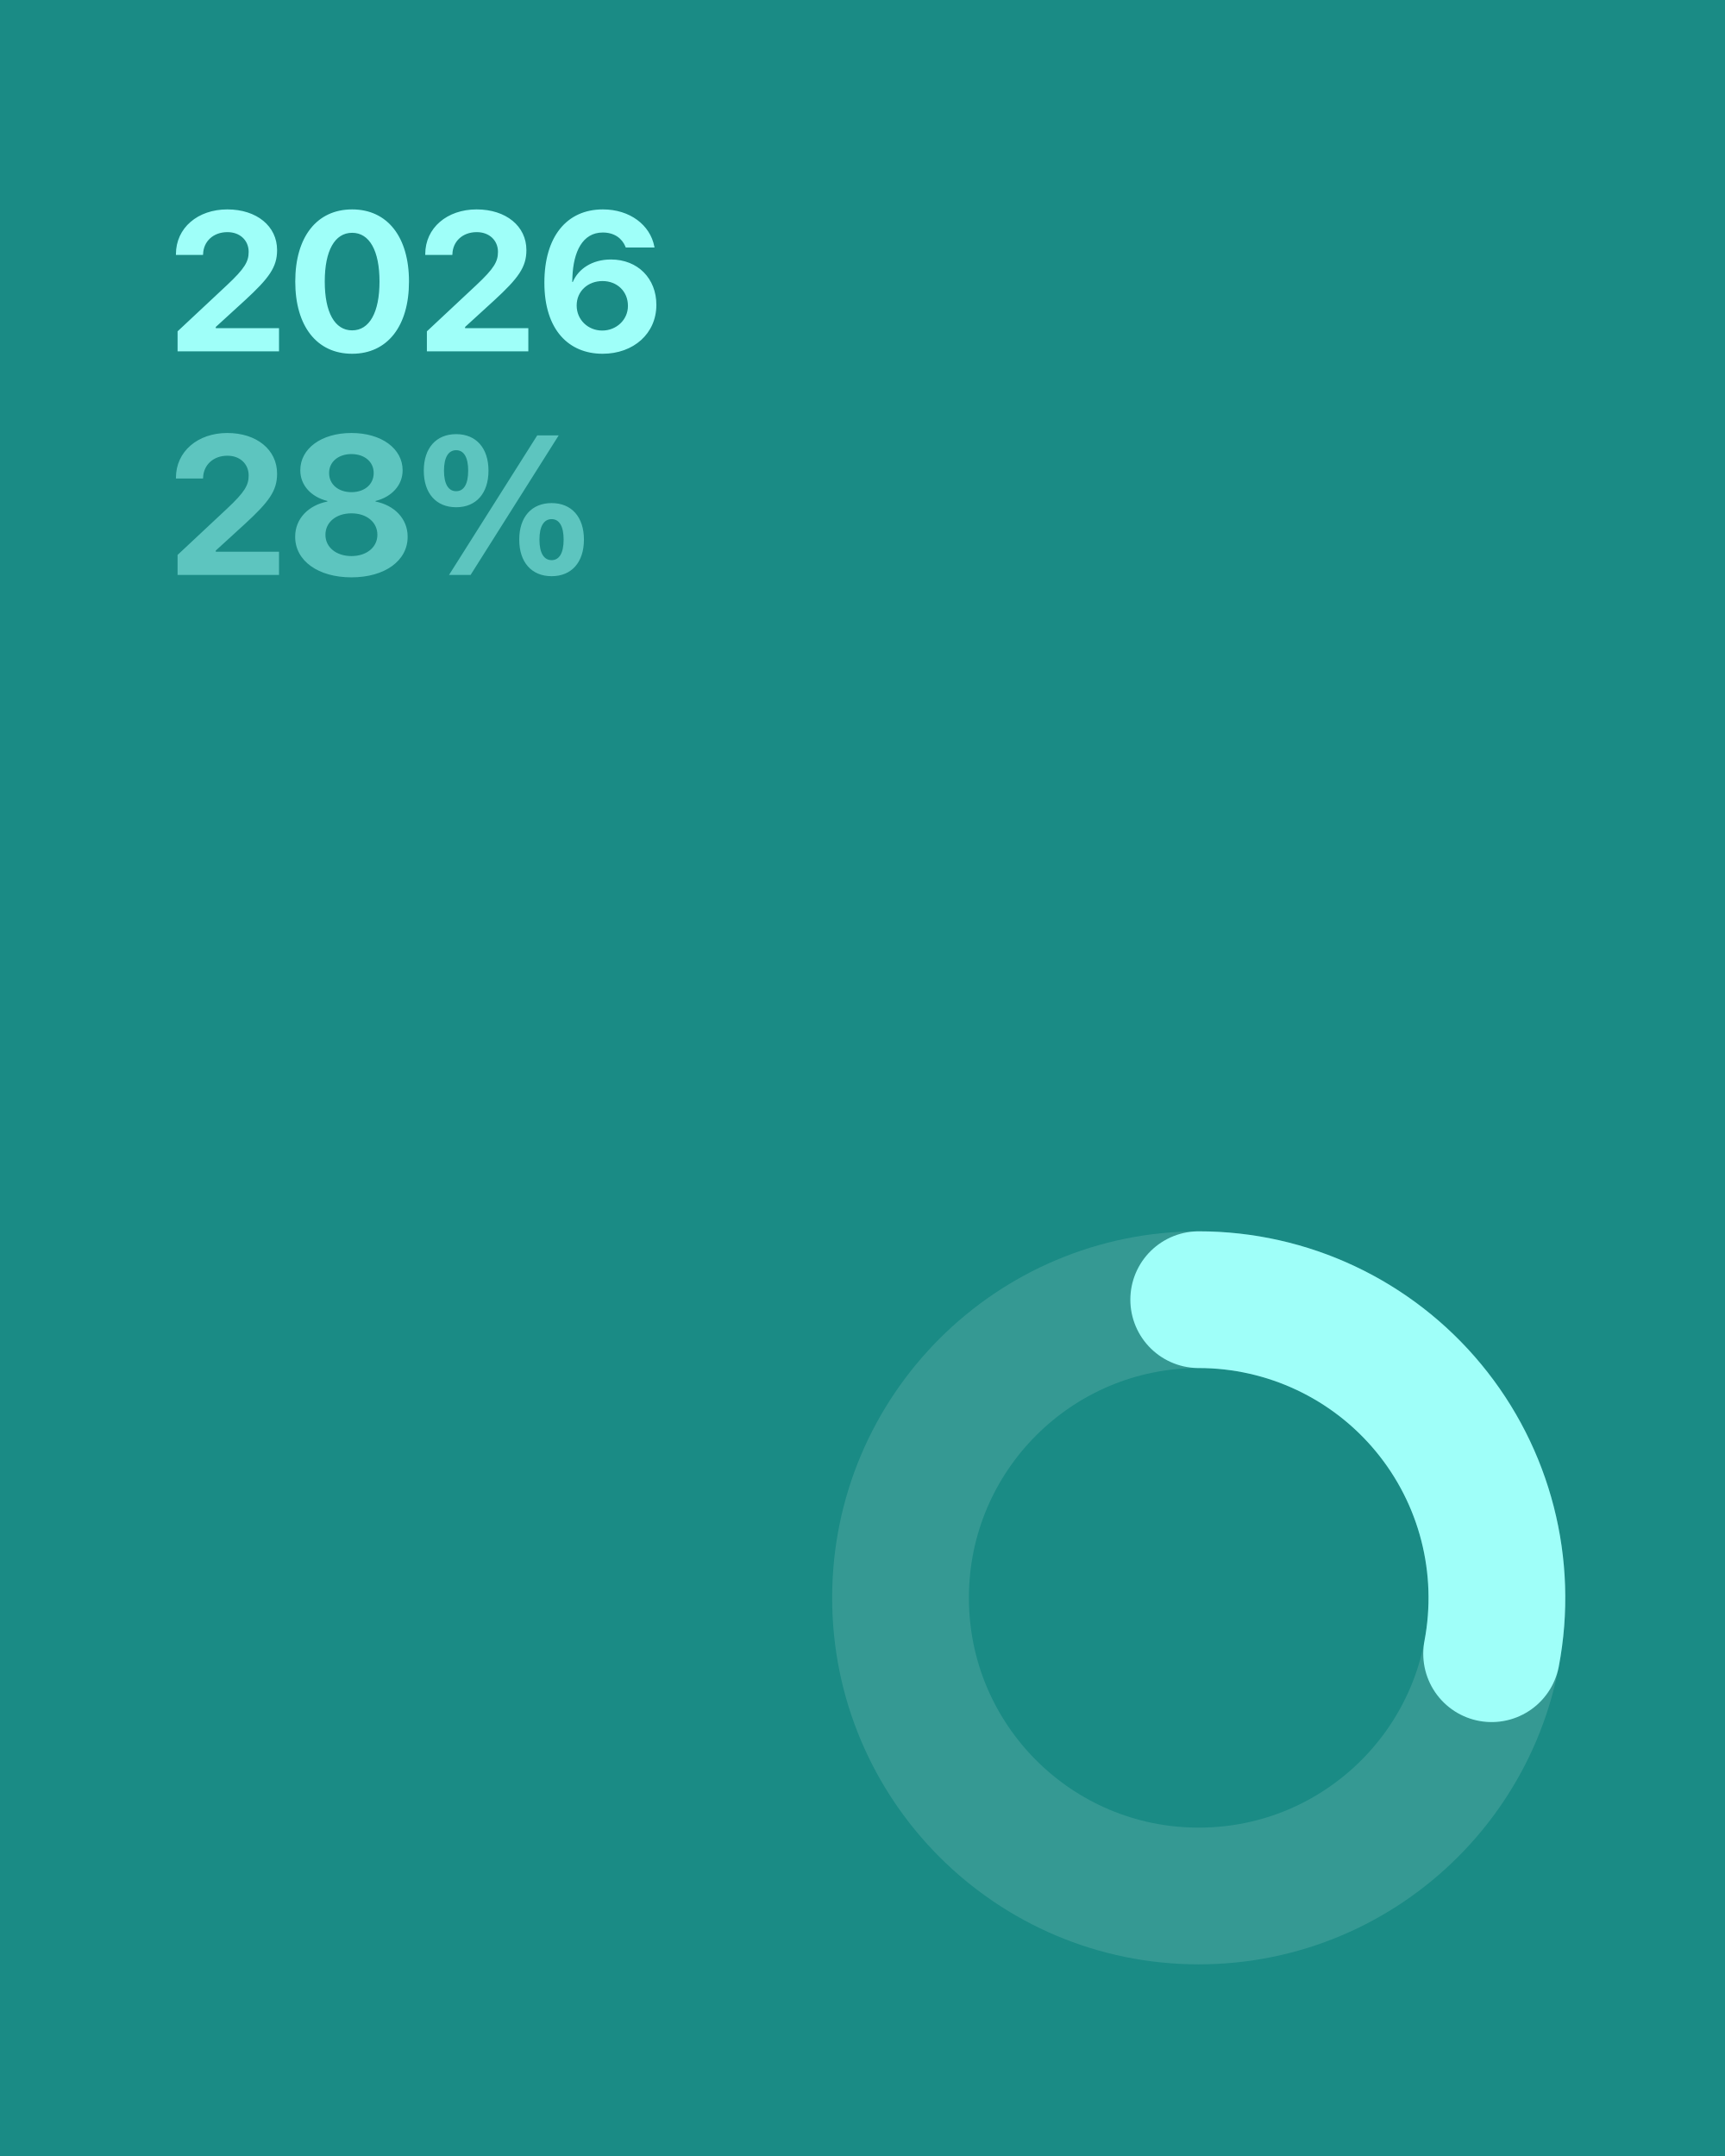
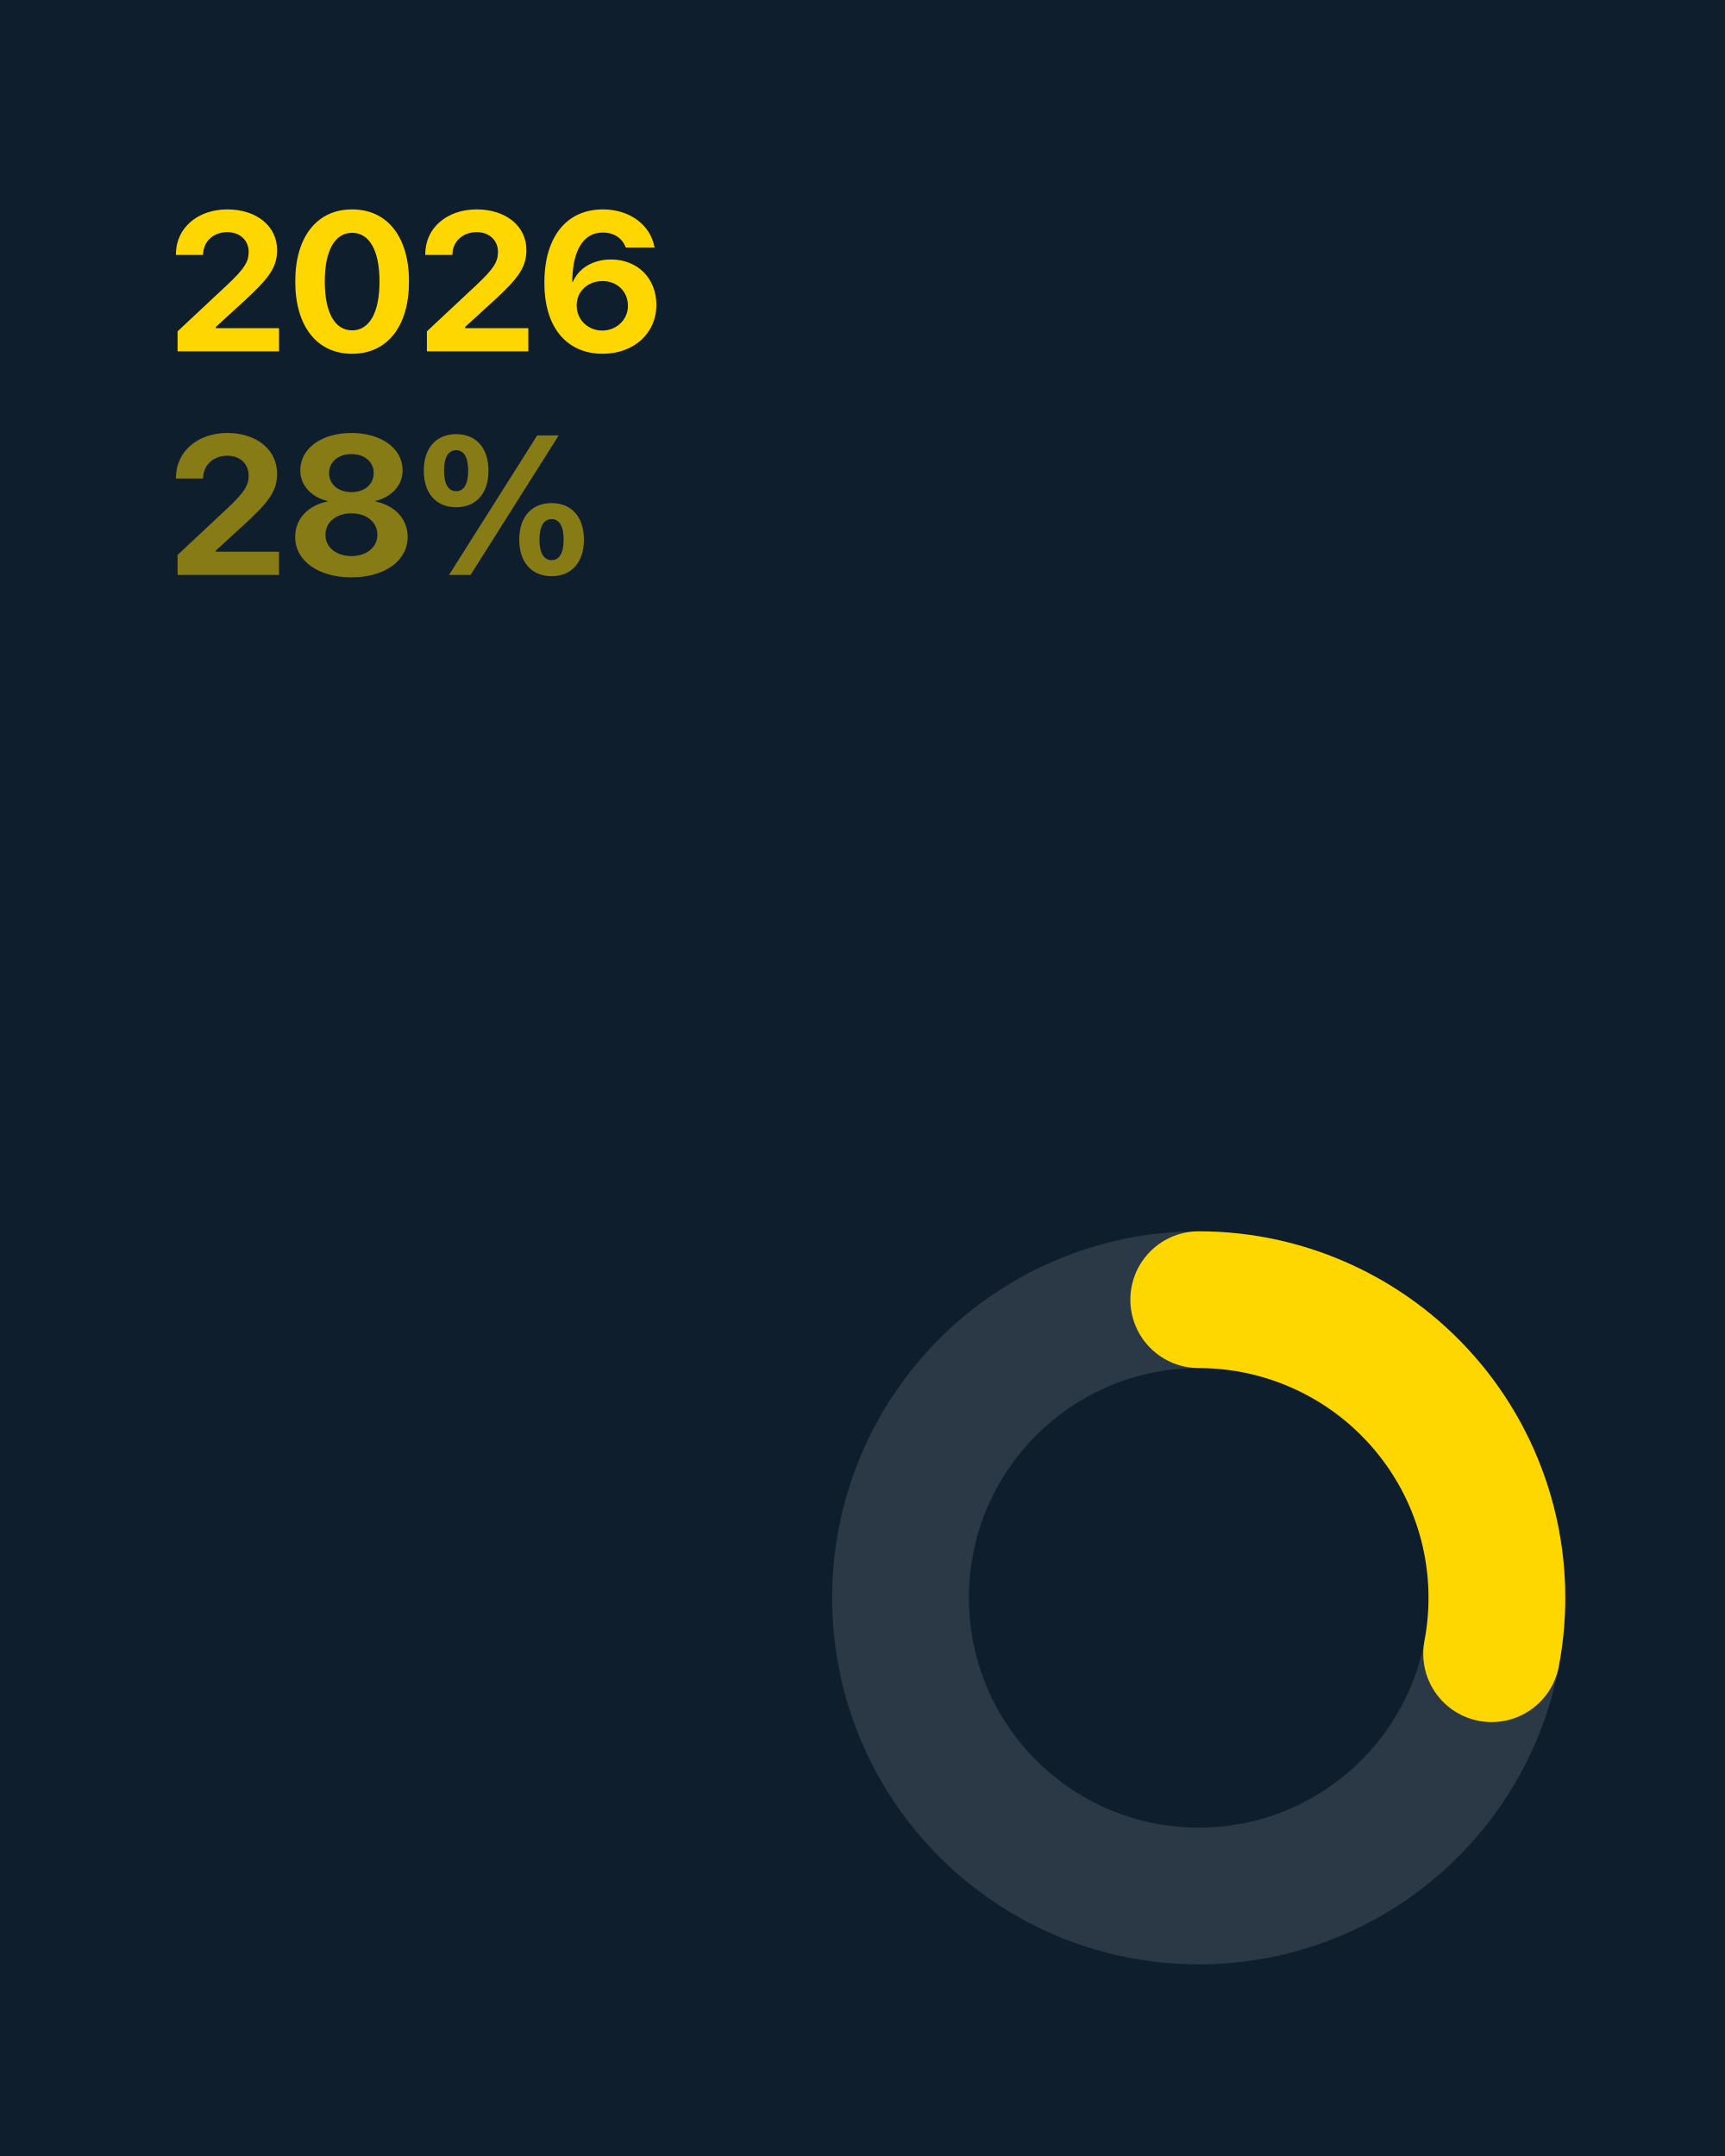
<svg xmlns="http://www.w3.org/2000/svg" viewBox="0 0 1080 1350" width="1080" height="1350">
-   <rect width="1080" height="1350" fill="#1A8B85" />
+   <rect width="1080" height="1350" fill="#0F1E2D" />
  <circle opacity="0.12" cx="750.5" cy="1000.5" r="186.692" fill="none" stroke="#FFFFFF" stroke-width="85.617" />
-   <path d="M750.5 813.808 A186.692 186.692 0 0 1 933.885 1035.483" fill="none" stroke="#9FFFF9" stroke-width="85.617" stroke-linecap="round" stroke-linejoin="round" />
-   <path d="M111.18 220L174.69 220L174.69 205.47L135.09 205.47L135.09 204.74L153.38 188.03C168.45 174.17 173.48 167.26 173.48 156.67L173.48 156.55C173.48 141.65 160.76 131.12 142.30 131.12C123.83 131.12 110.15 142.68 110.15 159.15L110.15 159.63L127.10 159.63L127.16 159.09C127.40 151.22 133.46 145.35 142.42 145.35C150.17 145.35 155.62 150.43 155.68 157.58L155.68 157.70C155.68 163.75 153.32 168.05 142.05 178.59L111.18 207.47ZM220.46 221.51C242.62 221.51 256.06 204.14 256.06 176.35L256.06 176.22C256.06 148.43 242.62 131.12 220.46 131.12C198.30 131.12 184.86 148.43 184.86 176.22L184.86 176.35C184.86 204.14 198.30 221.51 220.46 221.51ZM220.46 206.86C209.56 206.86 203.33 195.54 203.33 176.35L203.33 176.22C203.33 157.03 209.56 145.77 220.46 145.77C231.36 145.77 237.60 157.03 237.60 176.22L237.60 176.35C237.60 195.54 231.36 206.86 220.46 206.86ZM267.27 220L330.78 220L330.78 205.47L291.18 205.47L291.18 204.74L309.47 188.03C324.54 174.17 329.57 167.26 329.57 156.67L329.57 156.55C329.57 141.65 316.85 131.12 298.39 131.12C279.92 131.12 266.24 142.68 266.24 159.15L266.24 159.63L283.19 159.63L283.25 159.09C283.49 151.22 289.55 145.35 298.51 145.35C306.26 145.35 311.71 150.43 311.77 157.58L311.77 157.70C311.77 163.75 309.41 168.05 298.14 178.59L267.27 207.47ZM377.28 221.51C396.71 221.51 410.94 208.80 410.94 190.94L410.94 190.82C410.94 174.47 399.38 162.48 382.49 162.48C370.68 162.48 362.08 168.41 358.63 176.53L358.27 176.53C358.27 175.62 358.33 174.41 358.39 173.20C359.05 157.76 364.63 145.59 377.40 145.59C384.54 145.59 389.39 149.16 391.57 154.43L391.75 154.97L409.79 154.97L409.67 154.37C407.07 140.87 394.35 131.12 377.46 131.12C354.70 131.12 340.83 148.31 340.83 176.95L340.83 177.07C340.83 206.68 356.21 221.51 377.28 221.51ZM361.05 191.36L361.05 191.24C361.05 182.34 368.08 175.98 377.22 175.98C386.30 175.98 393.14 182.40 393.14 191.48L393.14 191.60C393.14 200.20 385.94 206.98 377.04 206.98C368.08 206.98 361.05 200.14 361.05 191.36Z" fill="#9FFFF9" />
-   <path d="M111.18 360L174.69 360L174.69 345.47L135.09 345.47L135.09 344.74L153.38 328.03C168.45 314.17 173.48 307.26 173.48 296.67L173.48 296.55C173.48 281.65 160.76 271.12 142.30 271.12C123.83 271.12 110.15 282.68 110.15 299.15L110.15 299.63L127.10 299.63L127.16 299.09C127.40 291.22 133.46 285.35 142.42 285.35C150.17 285.35 155.62 290.43 155.68 297.58L155.68 297.70C155.68 303.75 153.32 308.05 142.05 318.59L111.18 347.47ZM220.04 361.51C240.87 361.51 255.22 351.16 255.22 336.14L255.22 336.02C255.22 324.70 246.80 316.35 235.12 314.04L235.12 313.68C245.17 311.20 252.07 303.87 252.07 294.55L252.07 294.43C252.07 280.93 238.87 271.12 220.04 271.12C201.15 271.12 188.01 280.93 188.01 294.43L188.01 294.55C188.01 303.87 194.85 311.20 204.96 313.68L204.96 314.04C193.22 316.35 184.80 324.70 184.80 336.02L184.80 336.14C184.80 351.16 199.21 361.51 220.04 361.51ZM220.04 308.17C211.80 308.17 206.05 303.27 206.05 296.24L206.05 296.12C206.05 289.16 211.87 284.32 220.04 284.32C228.21 284.32 233.96 289.16 233.96 296.12L233.96 296.24C233.96 303.27 228.27 308.17 220.04 308.17ZM220.04 348.19C210.47 348.19 203.75 342.62 203.75 334.93L203.75 334.81C203.75 327.06 210.41 321.43 220.04 321.43C229.67 321.43 236.27 327.06 236.27 334.81L236.27 334.93C236.27 342.62 229.54 348.19 220.04 348.19ZM285.61 317.62C298.14 317.62 305.83 308.84 305.83 294.73L305.83 294.67C305.83 280.62 298.14 271.84 285.61 271.84C273.02 271.84 265.33 280.62 265.33 294.67L265.33 294.73C265.33 308.84 273.02 317.62 285.61 317.62ZM294.63 360L349.79 272.63L336.35 272.63L281.13 360ZM285.61 307.57C280.71 307.57 277.98 303.03 277.98 294.73L277.98 294.67C277.98 286.44 280.71 281.89 285.61 281.89C290.46 281.89 293.12 286.44 293.12 294.67L293.12 294.73C293.12 303.03 290.46 307.57 285.61 307.57ZM345.37 360.79C357.90 360.79 365.59 352.01 365.59 337.90L365.59 337.84C365.59 323.79 357.90 315.01 345.37 315.01C332.78 315.01 325.09 323.79 325.09 337.84L325.09 337.90C325.09 352.01 332.78 360.79 345.37 360.79ZM345.37 350.74C340.47 350.74 337.74 346.20 337.74 337.90L337.74 337.84C337.74 329.61 340.47 325.06 345.37 325.06C350.21 325.06 352.88 329.61 352.88 337.84L352.88 337.90C352.88 346.20 350.21 350.74 345.37 350.74Z" fill="#9FFFF9" opacity="0.5" />
+   <path d="M750.5 813.808 A186.692 186.692 0 0 1 933.885 1035.483" fill="none" stroke="#FFD700" stroke-width="85.617" stroke-linecap="round" stroke-linejoin="round" />
+   <path d="M111.18 220L174.69 220L174.69 205.47L135.09 205.47L135.09 204.74L153.38 188.03C168.45 174.17 173.48 167.26 173.48 156.67L173.48 156.55C173.48 141.65 160.76 131.12 142.30 131.12C123.83 131.12 110.15 142.68 110.15 159.15L110.15 159.63L127.10 159.63L127.16 159.09C127.40 151.22 133.46 145.35 142.42 145.35C150.17 145.35 155.62 150.43 155.68 157.58L155.68 157.70C155.68 163.75 153.32 168.05 142.05 178.59L111.18 207.47ZM220.46 221.51C242.62 221.51 256.06 204.14 256.06 176.35L256.06 176.22C256.06 148.43 242.62 131.12 220.46 131.12C198.30 131.12 184.86 148.43 184.86 176.22L184.86 176.35C184.86 204.14 198.30 221.51 220.46 221.51ZM220.46 206.86C209.56 206.86 203.33 195.54 203.33 176.35L203.33 176.22C203.33 157.03 209.56 145.77 220.46 145.77C231.36 145.77 237.60 157.03 237.60 176.22L237.60 176.35C237.60 195.54 231.36 206.86 220.46 206.86ZM267.27 220L330.78 220L330.78 205.47L291.18 205.47L291.18 204.74L309.47 188.03C324.54 174.17 329.57 167.26 329.57 156.67L329.57 156.55C329.57 141.65 316.85 131.12 298.39 131.12C279.92 131.12 266.24 142.68 266.24 159.15L266.24 159.63L283.19 159.63L283.25 159.09C283.49 151.22 289.55 145.35 298.51 145.35C306.26 145.35 311.71 150.43 311.77 157.58L311.77 157.70C311.77 163.75 309.41 168.05 298.14 178.59L267.27 207.47ZM377.28 221.51C396.71 221.51 410.94 208.80 410.94 190.94L410.94 190.82C410.94 174.47 399.38 162.48 382.49 162.48C370.68 162.48 362.08 168.41 358.63 176.53L358.27 176.53C358.27 175.62 358.33 174.41 358.39 173.20C359.05 157.76 364.63 145.59 377.40 145.59C384.54 145.59 389.39 149.16 391.57 154.43L391.75 154.97L409.79 154.97L409.67 154.37C407.07 140.87 394.35 131.12 377.46 131.12C354.70 131.12 340.83 148.31 340.83 176.95L340.83 177.07C340.83 206.68 356.21 221.51 377.28 221.51ZM361.05 191.36L361.05 191.24C361.05 182.34 368.08 175.98 377.22 175.98C386.30 175.98 393.14 182.40 393.14 191.48L393.14 191.60C393.14 200.20 385.94 206.98 377.04 206.98C368.08 206.98 361.05 200.14 361.05 191.36Z" fill="#FFD700" />
+   <path d="M111.18 360L174.69 360L174.69 345.47L135.09 345.47L135.09 344.74L153.38 328.03C168.45 314.17 173.48 307.26 173.48 296.67L173.48 296.55C173.48 281.65 160.76 271.12 142.30 271.12C123.83 271.12 110.15 282.68 110.15 299.15L110.15 299.63L127.10 299.63L127.16 299.09C127.40 291.22 133.46 285.35 142.42 285.35C150.17 285.35 155.62 290.43 155.68 297.58L155.68 297.70C155.68 303.75 153.32 308.05 142.05 318.59L111.18 347.47ZM220.04 361.51C240.87 361.51 255.22 351.16 255.22 336.14L255.22 336.02C255.22 324.70 246.80 316.35 235.12 314.04L235.12 313.68C245.17 311.20 252.07 303.87 252.07 294.55L252.07 294.43C252.07 280.93 238.87 271.12 220.04 271.12C201.15 271.12 188.01 280.93 188.01 294.43L188.01 294.55C188.01 303.87 194.85 311.20 204.96 313.68L204.96 314.04C193.22 316.35 184.80 324.70 184.80 336.02L184.80 336.14C184.80 351.16 199.21 361.51 220.04 361.51ZM220.04 308.17C211.80 308.17 206.05 303.27 206.05 296.24L206.05 296.12C206.05 289.16 211.87 284.32 220.04 284.32C228.21 284.32 233.96 289.16 233.96 296.12L233.96 296.24C233.96 303.27 228.27 308.17 220.04 308.17ZM220.04 348.19C210.47 348.19 203.75 342.62 203.75 334.93L203.75 334.81C203.75 327.06 210.41 321.43 220.04 321.43C229.67 321.43 236.27 327.06 236.27 334.81L236.27 334.93C236.27 342.62 229.54 348.19 220.04 348.19ZM285.61 317.62C298.14 317.62 305.83 308.84 305.83 294.73L305.83 294.67C305.83 280.62 298.14 271.84 285.61 271.84C273.02 271.84 265.33 280.62 265.33 294.67L265.33 294.73C265.33 308.84 273.02 317.62 285.61 317.62ZM294.63 360L349.79 272.63L336.35 272.63L281.13 360ZM285.61 307.57C280.71 307.57 277.98 303.03 277.98 294.73L277.98 294.67C277.98 286.44 280.71 281.89 285.61 281.89C290.46 281.89 293.12 286.44 293.12 294.67L293.12 294.73C293.12 303.03 290.46 307.57 285.61 307.57ZM345.37 360.79C357.90 360.79 365.59 352.01 365.59 337.90L365.59 337.84C365.59 323.79 357.90 315.01 345.37 315.01C332.78 315.01 325.09 323.79 325.09 337.84L325.09 337.90C325.09 352.01 332.78 360.79 345.37 360.79ZM345.37 350.74C340.47 350.74 337.74 346.20 337.74 337.90L337.74 337.84C337.74 329.61 340.47 325.06 345.37 325.06C350.21 325.06 352.88 329.61 352.88 337.84L352.88 337.90C352.88 346.20 350.21 350.74 345.37 350.74Z" fill="#FFD700" opacity="0.5" />
</svg>
